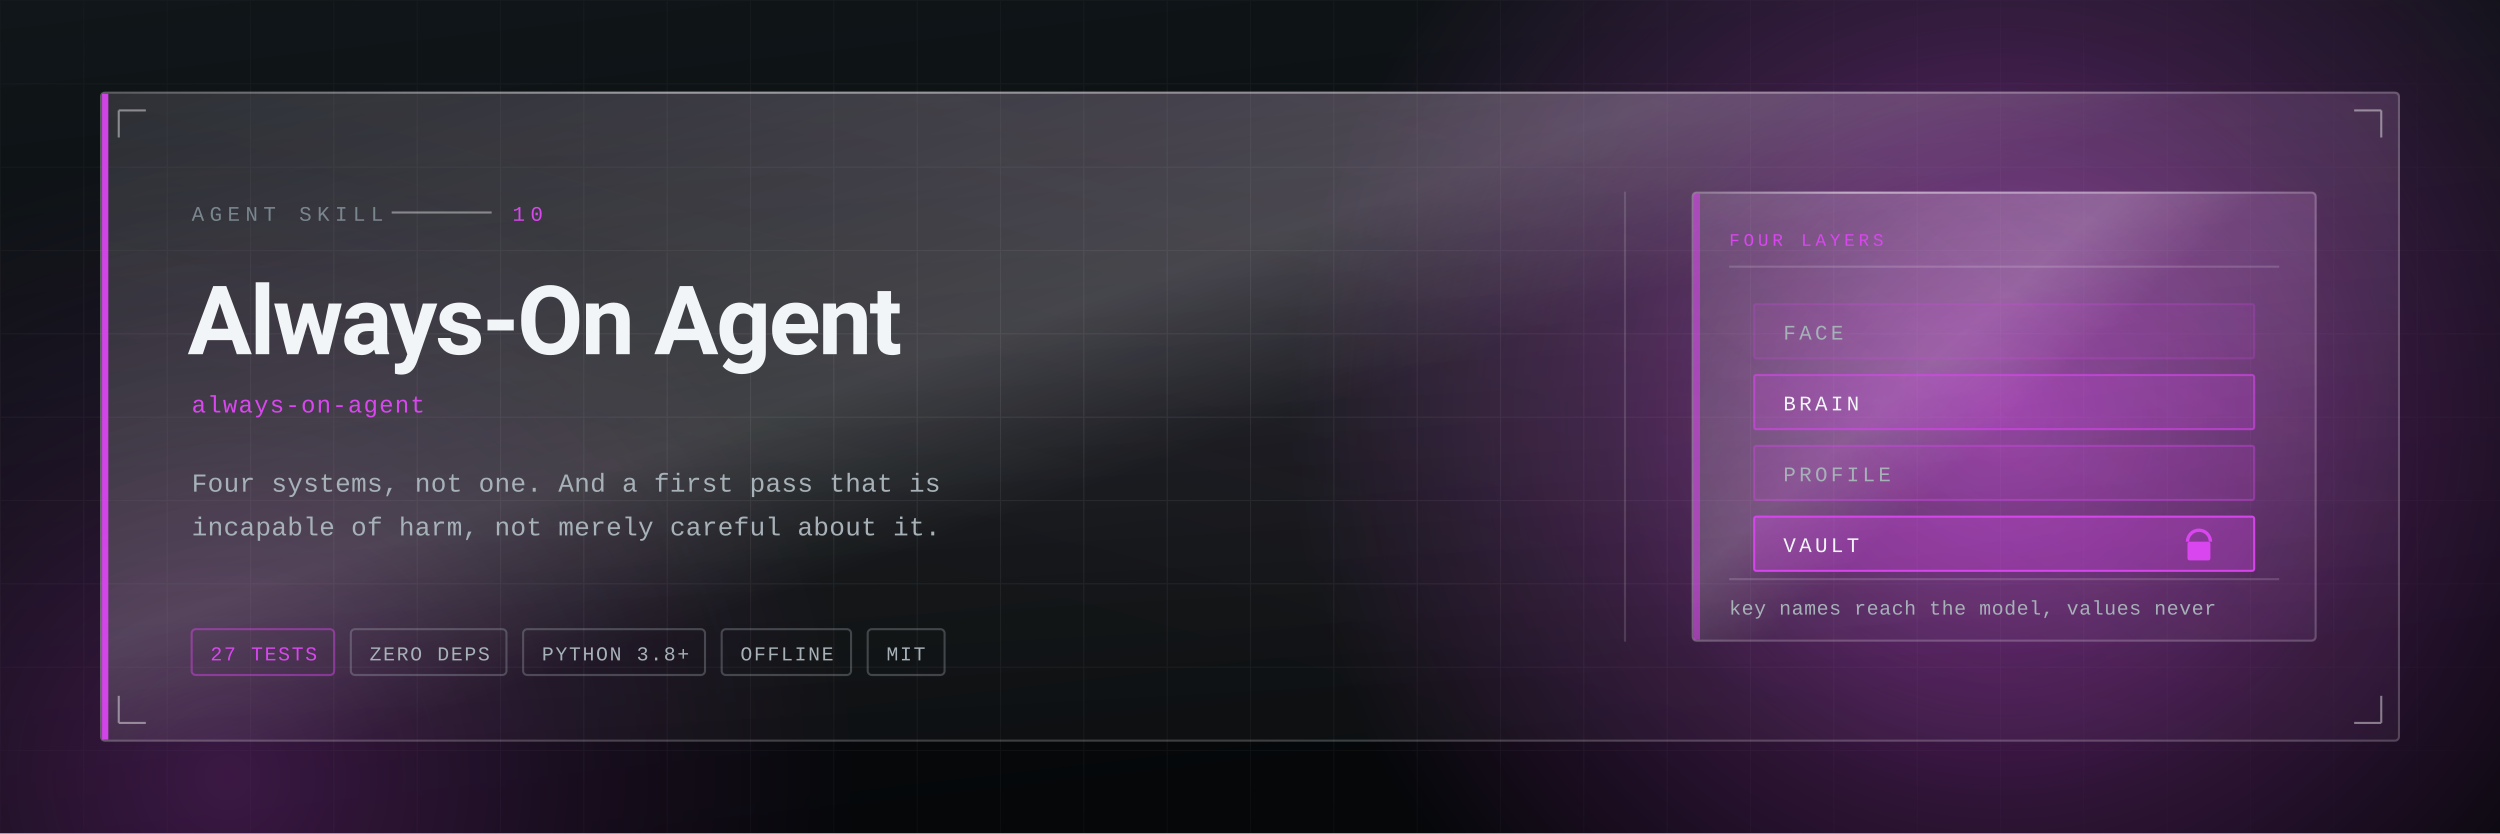
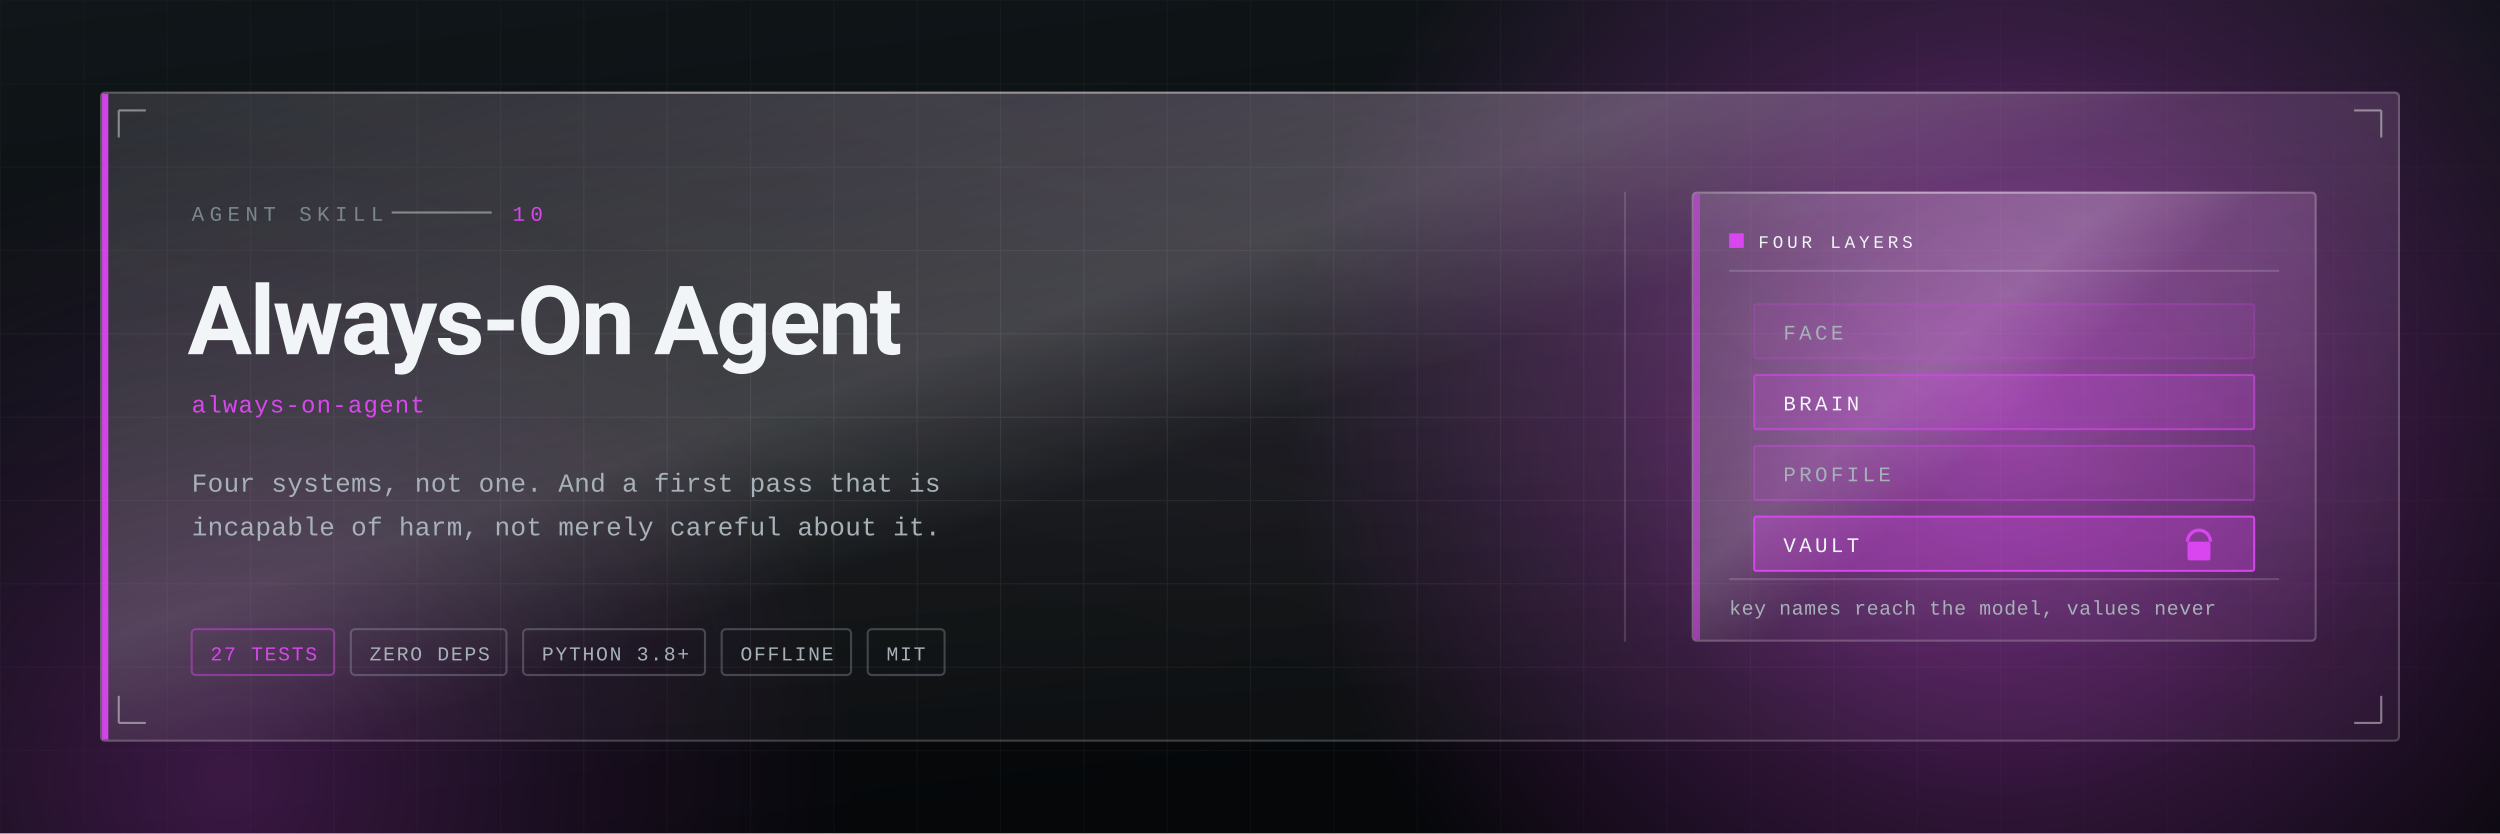
<svg xmlns="http://www.w3.org/2000/svg" width="1200" height="400" viewBox="0 0 1200 400" role="img">
  <defs>
    <linearGradient id="bg1" x1="0" y1="0" x2="0.35" y2="1">
      <stop offset="0" stop-color="#101619" />
      <stop offset="1" stop-color="#050709" />
    </linearGradient>
    <pattern id="grid2" width="40" height="40" patternUnits="userSpaceOnUse">
      <path d="M 40 0 L 0 0 0 40" fill="none" stroke="#FFFFFF" stroke-opacity="0.075" stroke-width="1" />
    </pattern>
    <radialGradient id="gmask3" cx="0.42" cy="0.5" r="0.75">
      <stop offset="0" stop-color="#fff" stop-opacity="1" />
      <stop offset="1" stop-color="#fff" stop-opacity="0" />
    </radialGradient>
    <mask id="gmask3m">
      <rect width="1200" height="400" fill="url(#gmask3)" />
    </mask>
    <radialGradient id="glow4" cx="0.5" cy="0.5" r="0.5">
      <stop offset="0" stop-color="#D946EF" stop-opacity="0.550" />
      <stop offset="0.55" stop-color="#D946EF" stop-opacity="0.193" />
      <stop offset="1" stop-color="#D946EF" stop-opacity="0" />
    </radialGradient>
    <radialGradient id="glow5" cx="0.5" cy="0.5" r="0.5">
      <stop offset="0" stop-color="#D946EF" stop-opacity="0.248" />
      <stop offset="0.55" stop-color="#D946EF" stop-opacity="0.087" />
      <stop offset="1" stop-color="#D946EF" stop-opacity="0" />
    </radialGradient>
    <linearGradient id="pane6" x1="0" y1="0" x2="0.2" y2="1">
      <stop offset="0" stop-color="#FFFFFF" stop-opacity="0.115" />
      <stop offset="1" stop-color="#FFFFFF" stop-opacity="0.032" />
    </linearGradient>
    <linearGradient id="sheen7" x1="0" y1="0" x2="1" y2="0.8">
      <stop offset="0" stop-color="#FFFFFF" stop-opacity="0" />
      <stop offset="0.42" stop-color="#FFFFFF" stop-opacity="0.153" />
      <stop offset="0.56" stop-color="#FFFFFF" stop-opacity="0" />
    </linearGradient>
    <clipPath id="clip8">
      <rect x="48.0" y="44.0" width="1104.0" height="312.0" rx="2" />
    </clipPath>
    <linearGradient id="edge9" x1="0" y1="0" x2="1" y2="0">
      <stop offset="0" stop-color="#FFFFFF" stop-opacity="0" />
      <stop offset="0.25" stop-color="#FFFFFF" stop-opacity="0.374" />
      <stop offset="0.75" stop-color="#FFFFFF" stop-opacity="0.136" />
      <stop offset="1" stop-color="#FFFFFF" stop-opacity="0" />
    </linearGradient>
    <linearGradient id="tint10" x1="1" y1="0" x2="0" y2="1">
      <stop offset="0" stop-color="#D946EF" stop-opacity="0.075" />
      <stop offset="0.7" stop-color="#D946EF" stop-opacity="0" />
    </linearGradient>
    <linearGradient id="pane11" x1="0" y1="0" x2="0.2" y2="1">
      <stop offset="0" stop-color="#FFFFFF" stop-opacity="0.115" />
      <stop offset="1" stop-color="#FFFFFF" stop-opacity="0.032" />
    </linearGradient>
    <linearGradient id="sheen12" x1="0" y1="0" x2="1" y2="0.8">
      <stop offset="0" stop-color="#FFFFFF" stop-opacity="0" />
      <stop offset="0.42" stop-color="#FFFFFF" stop-opacity="0.153" />
      <stop offset="0.56" stop-color="#FFFFFF" stop-opacity="0" />
    </linearGradient>
    <clipPath id="clip13">
      <rect x="812.0" y="92.0" width="300.0" height="216.0" rx="2" />
    </clipPath>
    <linearGradient id="edge14" x1="0" y1="0" x2="1" y2="0">
      <stop offset="0" stop-color="#FFFFFF" stop-opacity="0" />
      <stop offset="0.25" stop-color="#FFFFFF" stop-opacity="0.374" />
      <stop offset="0.75" stop-color="#FFFFFF" stop-opacity="0.136" />
      <stop offset="1" stop-color="#FFFFFF" stop-opacity="0" />
    </linearGradient>
    <linearGradient id="tint15" x1="1" y1="0" x2="0" y2="1">
      <stop offset="0" stop-color="#D946EF" stop-opacity="0.075" />
      <stop offset="0.7" stop-color="#D946EF" stop-opacity="0" />
    </linearGradient>
  </defs>
  <rect width="1200" height="400" fill="url(#bg1)" />
  <rect width="1200" height="400" fill="url(#grid2)" mask="url(#gmask3m)" />
  <circle cx="960.0" cy="200.0" r="340.0" fill="url(#glow4)" />
  <circle cx="110.0" cy="372.0" r="300.0" fill="url(#glow5)" />
  <rect x="48.0" y="44.0" width="1104.0" height="312.0" rx="2" fill="url(#pane6)" />
  <g clip-path="url(#clip8)">
    <rect x="48.0" y="44.0" width="1104.0" height="312.0" fill="url(#sheen7)" />
  </g>
  <rect x="48.0" y="44.0" width="1104.0" height="1" fill="url(#edge9)" />
  <rect x="48.0" y="44.0" width="1104.0" height="312.0" rx="2" fill="url(#tint10)" />
  <rect x="48.5" y="44.5" width="1103.0" height="311.0" rx="2" fill="none" stroke="#FFFFFF" stroke-opacity="0.200" stroke-width="1" />
  <rect x="49.0" y="45.0" width="3" height="310.0" fill="#D946EF" fill-opacity="0.95" />
  <path d="M 57.0 53.0 h 13.0 M 57.0 53.0 v 13.0" stroke="#FFFFFF" stroke-opacity="0.440" stroke-width="1" />
  <path d="M 1143.0 53.0 h -13.0 M 1143.0 53.0 v 13.0" stroke="#FFFFFF" stroke-opacity="0.440" stroke-width="1" />
  <path d="M 57.0 347.0 h 13.0 M 57.0 347.0 v -13.0" stroke="#FFFFFF" stroke-opacity="0.440" stroke-width="1" />
  <path d="M 1143.0 347.0 h -13.0 M 1143.0 347.0 v -13.0" stroke="#FFFFFF" stroke-opacity="0.440" stroke-width="1" />
  <text x="92.0" y="106.0" font-family="ui-monospace, SFMono-Regular, Menlo, Consolas, &quot;Liberation Mono&quot;, monospace" font-size="10.0" font-weight="400" fill="#7A868E" text-anchor="start" letter-spacing="2.60">AGENT SKILL</text>
  <line x1="188.0" y1="102.0" x2="236.0" y2="102.0" stroke="#FFFFFF" stroke-opacity="0.400" stroke-width="1.0" />
  <text x="246.0" y="106.0" font-family="ui-monospace, SFMono-Regular, Menlo, Consolas, &quot;Liberation Mono&quot;, monospace" font-size="10.0" font-weight="400" fill="#D946EF" text-anchor="start" letter-spacing="2.60">10</text>
  <text x="90.0" y="170.0" font-family="system-ui, -apple-system, &quot;Segoe UI&quot;, Roboto, Helvetica, Arial, sans-serif" font-size="46.0" font-weight="700" fill="#F1F5F7" text-anchor="start" letter-spacing="-1.10">Always-On Agent</text>
  <text x="92.0" y="198.0" font-family="ui-monospace, SFMono-Regular, Menlo, Consolas, &quot;Liberation Mono&quot;, monospace" font-size="11.5" font-weight="400" fill="#D946EF" text-anchor="start" letter-spacing="0.60">always-on-agent</text>
  <text x="92.0" y="236.0" font-family="ui-monospace, SFMono-Regular, Menlo, Consolas, &quot;Liberation Mono&quot;, monospace" font-size="12.5" font-weight="400" fill="#A6B1B8" text-anchor="start" letter-spacing="0.15">Four systems, not one. And a first pass that is</text>
  <text x="92.0" y="257.0" font-family="ui-monospace, SFMono-Regular, Menlo, Consolas, &quot;Liberation Mono&quot;, monospace" font-size="12.5" font-weight="400" fill="#A6B1B8" text-anchor="start" letter-spacing="0.15">incapable of harm, not merely careful about it.</text>
  <rect x="92.0" y="302.0" width="68.4" height="22" rx="2" fill="none" stroke="#D946EF" stroke-opacity="0.450" />
  <text x="101.0" y="317.0" font-family="ui-monospace, SFMono-Regular, Menlo, Consolas, &quot;Liberation Mono&quot;, monospace" font-size="9.5" font-weight="400" fill="#D946EF" text-anchor="start" letter-spacing="0.80">27 TESTS</text>
  <rect x="168.4" y="302.0" width="74.7" height="22" rx="2" fill="none" stroke="#A6B1B8" stroke-opacity="0.320" />
  <text x="177.4" y="317.0" font-family="ui-monospace, SFMono-Regular, Menlo, Consolas, &quot;Liberation Mono&quot;, monospace" font-size="9.5" font-weight="400" fill="#A6B1B8" text-anchor="start" letter-spacing="0.80">ZERO DEPS</text>
  <rect x="251.1" y="302.0" width="87.3" height="22" rx="2" fill="none" stroke="#A6B1B8" stroke-opacity="0.320" />
  <text x="260.1" y="317.0" font-family="ui-monospace, SFMono-Regular, Menlo, Consolas, &quot;Liberation Mono&quot;, monospace" font-size="9.5" font-weight="400" fill="#A6B1B8" text-anchor="start" letter-spacing="0.80">PYTHON 3.8+</text>
  <rect x="346.4" y="302.0" width="62.1" height="22" rx="2" fill="none" stroke="#A6B1B8" stroke-opacity="0.320" />
  <text x="355.4" y="317.0" font-family="ui-monospace, SFMono-Regular, Menlo, Consolas, &quot;Liberation Mono&quot;, monospace" font-size="9.5" font-weight="400" fill="#A6B1B8" text-anchor="start" letter-spacing="0.80">OFFLINE</text>
  <rect x="416.5" y="302.0" width="36.9" height="22" rx="2" fill="none" stroke="#A6B1B8" stroke-opacity="0.320" />
  <text x="425.5" y="317.0" font-family="ui-monospace, SFMono-Regular, Menlo, Consolas, &quot;Liberation Mono&quot;, monospace" font-size="9.5" font-weight="400" fill="#A6B1B8" text-anchor="start" letter-spacing="0.80">MIT</text>
  <line x1="780.0" y1="92.0" x2="780.0" y2="308.0" stroke="#FFFFFF" stroke-opacity="0.140" stroke-width="1.0" />
  <rect x="812.0" y="92.0" width="300.0" height="216.0" rx="2" fill="url(#pane11)" />
  <g clip-path="url(#clip13)">
    <rect x="812.0" y="92.0" width="300.0" height="216.0" fill="url(#sheen12)" />
  </g>
  <rect x="812.0" y="92.0" width="300.0" height="1" fill="url(#edge14)" />
  <rect x="812.0" y="92.0" width="300.0" height="216.0" rx="2" fill="url(#tint15)" />
  <rect x="812.5" y="92.5" width="299.0" height="215.0" rx="2" fill="none" stroke="#FFFFFF" stroke-opacity="0.200" stroke-width="1" />
  <rect x="813.0" y="93.0" width="3" height="214.0" fill="#D946EF" fill-opacity="0.55" />
-   <text x="830.0" y="118.0" font-family="ui-monospace, SFMono-Regular, Menlo, Consolas, &quot;Liberation Mono&quot;, monospace" font-size="8.5" font-weight="400" fill="#D946EF" text-anchor="start" letter-spacing="1.80">FOUR LAYERS</text>
-   <line x1="830.0" y1="128.0" x2="1094.0" y2="128.0" stroke="#FFFFFF" stroke-opacity="0.160" stroke-width="1.0" />
+   <rect x="830.0" y="112.0" width="7" height="7" fill="#D946EF" />
+   <text x="844.0" y="119.0" font-family="ui-monospace, SFMono-Regular, Menlo, Consolas, &quot;Liberation Mono&quot;, monospace" font-size="8.5" font-weight="400" fill="#F1F5F7" text-anchor="start" letter-spacing="1.80">FOUR LAYERS</text>
+   <line x1="830.0" y1="130.0" x2="1094.0" y2="130.0" stroke="#FFFFFF" stroke-opacity="0.160" stroke-width="1.0" />
  <rect x="842.0" y="146.0" width="240.0" height="26" rx="1" fill="#D946EF" fill-opacity="0.07" stroke="#D946EF" stroke-opacity="0.22" />
  <text x="856.0" y="163.0" font-family="ui-monospace, SFMono-Regular, Menlo, Consolas, &quot;Liberation Mono&quot;, monospace" font-size="10.0" font-weight="400" fill="#A6B1B8" text-anchor="start" letter-spacing="1.60">FACE</text>
  <rect x="842.0" y="180.0" width="240.0" height="26" rx="1" fill="#D946EF" fill-opacity="0.19" stroke="#D946EF" stroke-opacity="0.60" />
  <text x="856.0" y="197.0" font-family="ui-monospace, SFMono-Regular, Menlo, Consolas, &quot;Liberation Mono&quot;, monospace" font-size="10.0" font-weight="400" fill="#F1F5F7" text-anchor="start" letter-spacing="1.60">BRAIN</text>
  <rect x="842.0" y="214.0" width="240.0" height="26" rx="1" fill="#D946EF" fill-opacity="0.12" stroke="#D946EF" stroke-opacity="0.38" />
  <text x="856.0" y="231.0" font-family="ui-monospace, SFMono-Regular, Menlo, Consolas, &quot;Liberation Mono&quot;, monospace" font-size="10.0" font-weight="400" fill="#A6B1B8" text-anchor="start" letter-spacing="1.60">PROFILE</text>
  <rect x="842.0" y="248.0" width="240.0" height="26" rx="1" fill="#D946EF" fill-opacity="0.30" stroke="#D946EF" stroke-opacity="0.95" />
  <text x="856.0" y="265.0" font-family="ui-monospace, SFMono-Regular, Menlo, Consolas, &quot;Liberation Mono&quot;, monospace" font-size="10.0" font-weight="400" fill="#F1F5F7" text-anchor="start" letter-spacing="1.60">VAULT</text>
  <rect x="1050.0" y="260.0" width="11" height="9" rx="1" fill="#D946EF" />
  <path d="M 1050.0 260.0 a 5.5 5.5 0 0 1 11 0" fill="none" stroke="#D946EF" stroke-width="1.6" />
  <line x1="830.0" y1="278.0" x2="1094.0" y2="278.0" stroke="#FFFFFF" stroke-opacity="0.160" stroke-width="1.0" />
  <text x="830.0" y="295.0" font-family="ui-monospace, SFMono-Regular, Menlo, Consolas, &quot;Liberation Mono&quot;, monospace" font-size="9.5" font-weight="400" fill="#A6B1B8" text-anchor="start" letter-spacing="0.30">key names reach the model, values never</text>
</svg>
